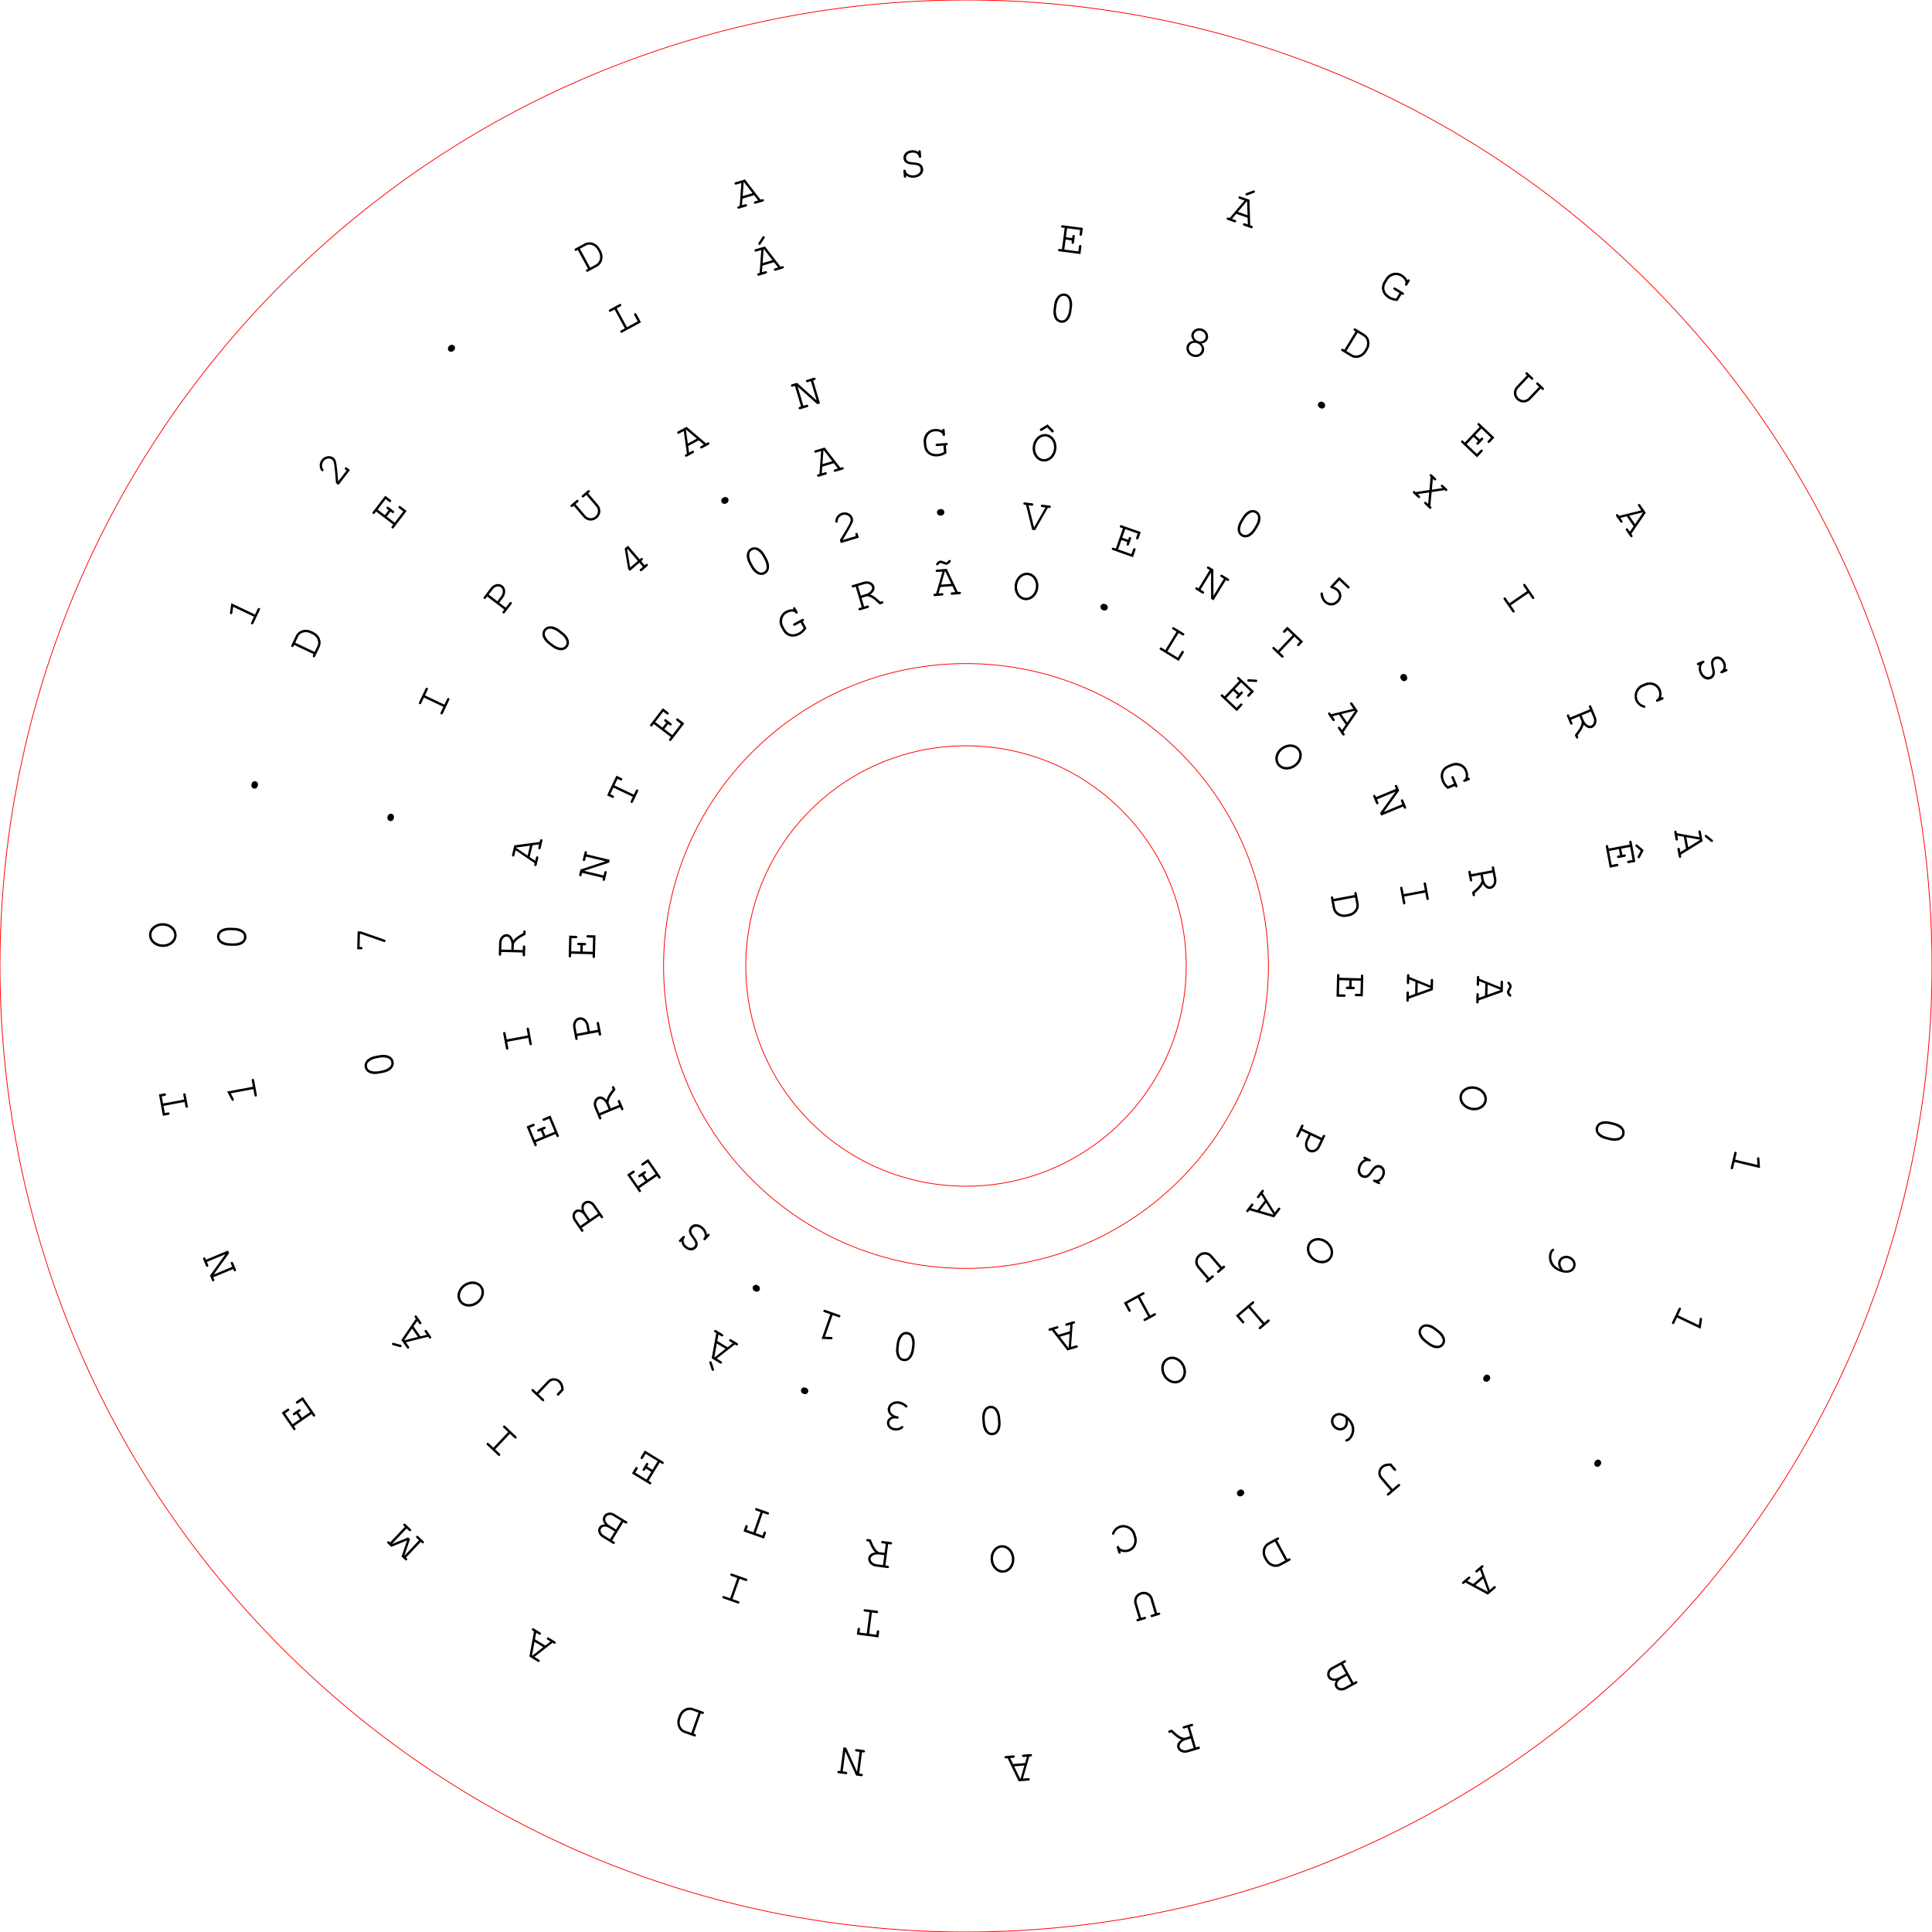
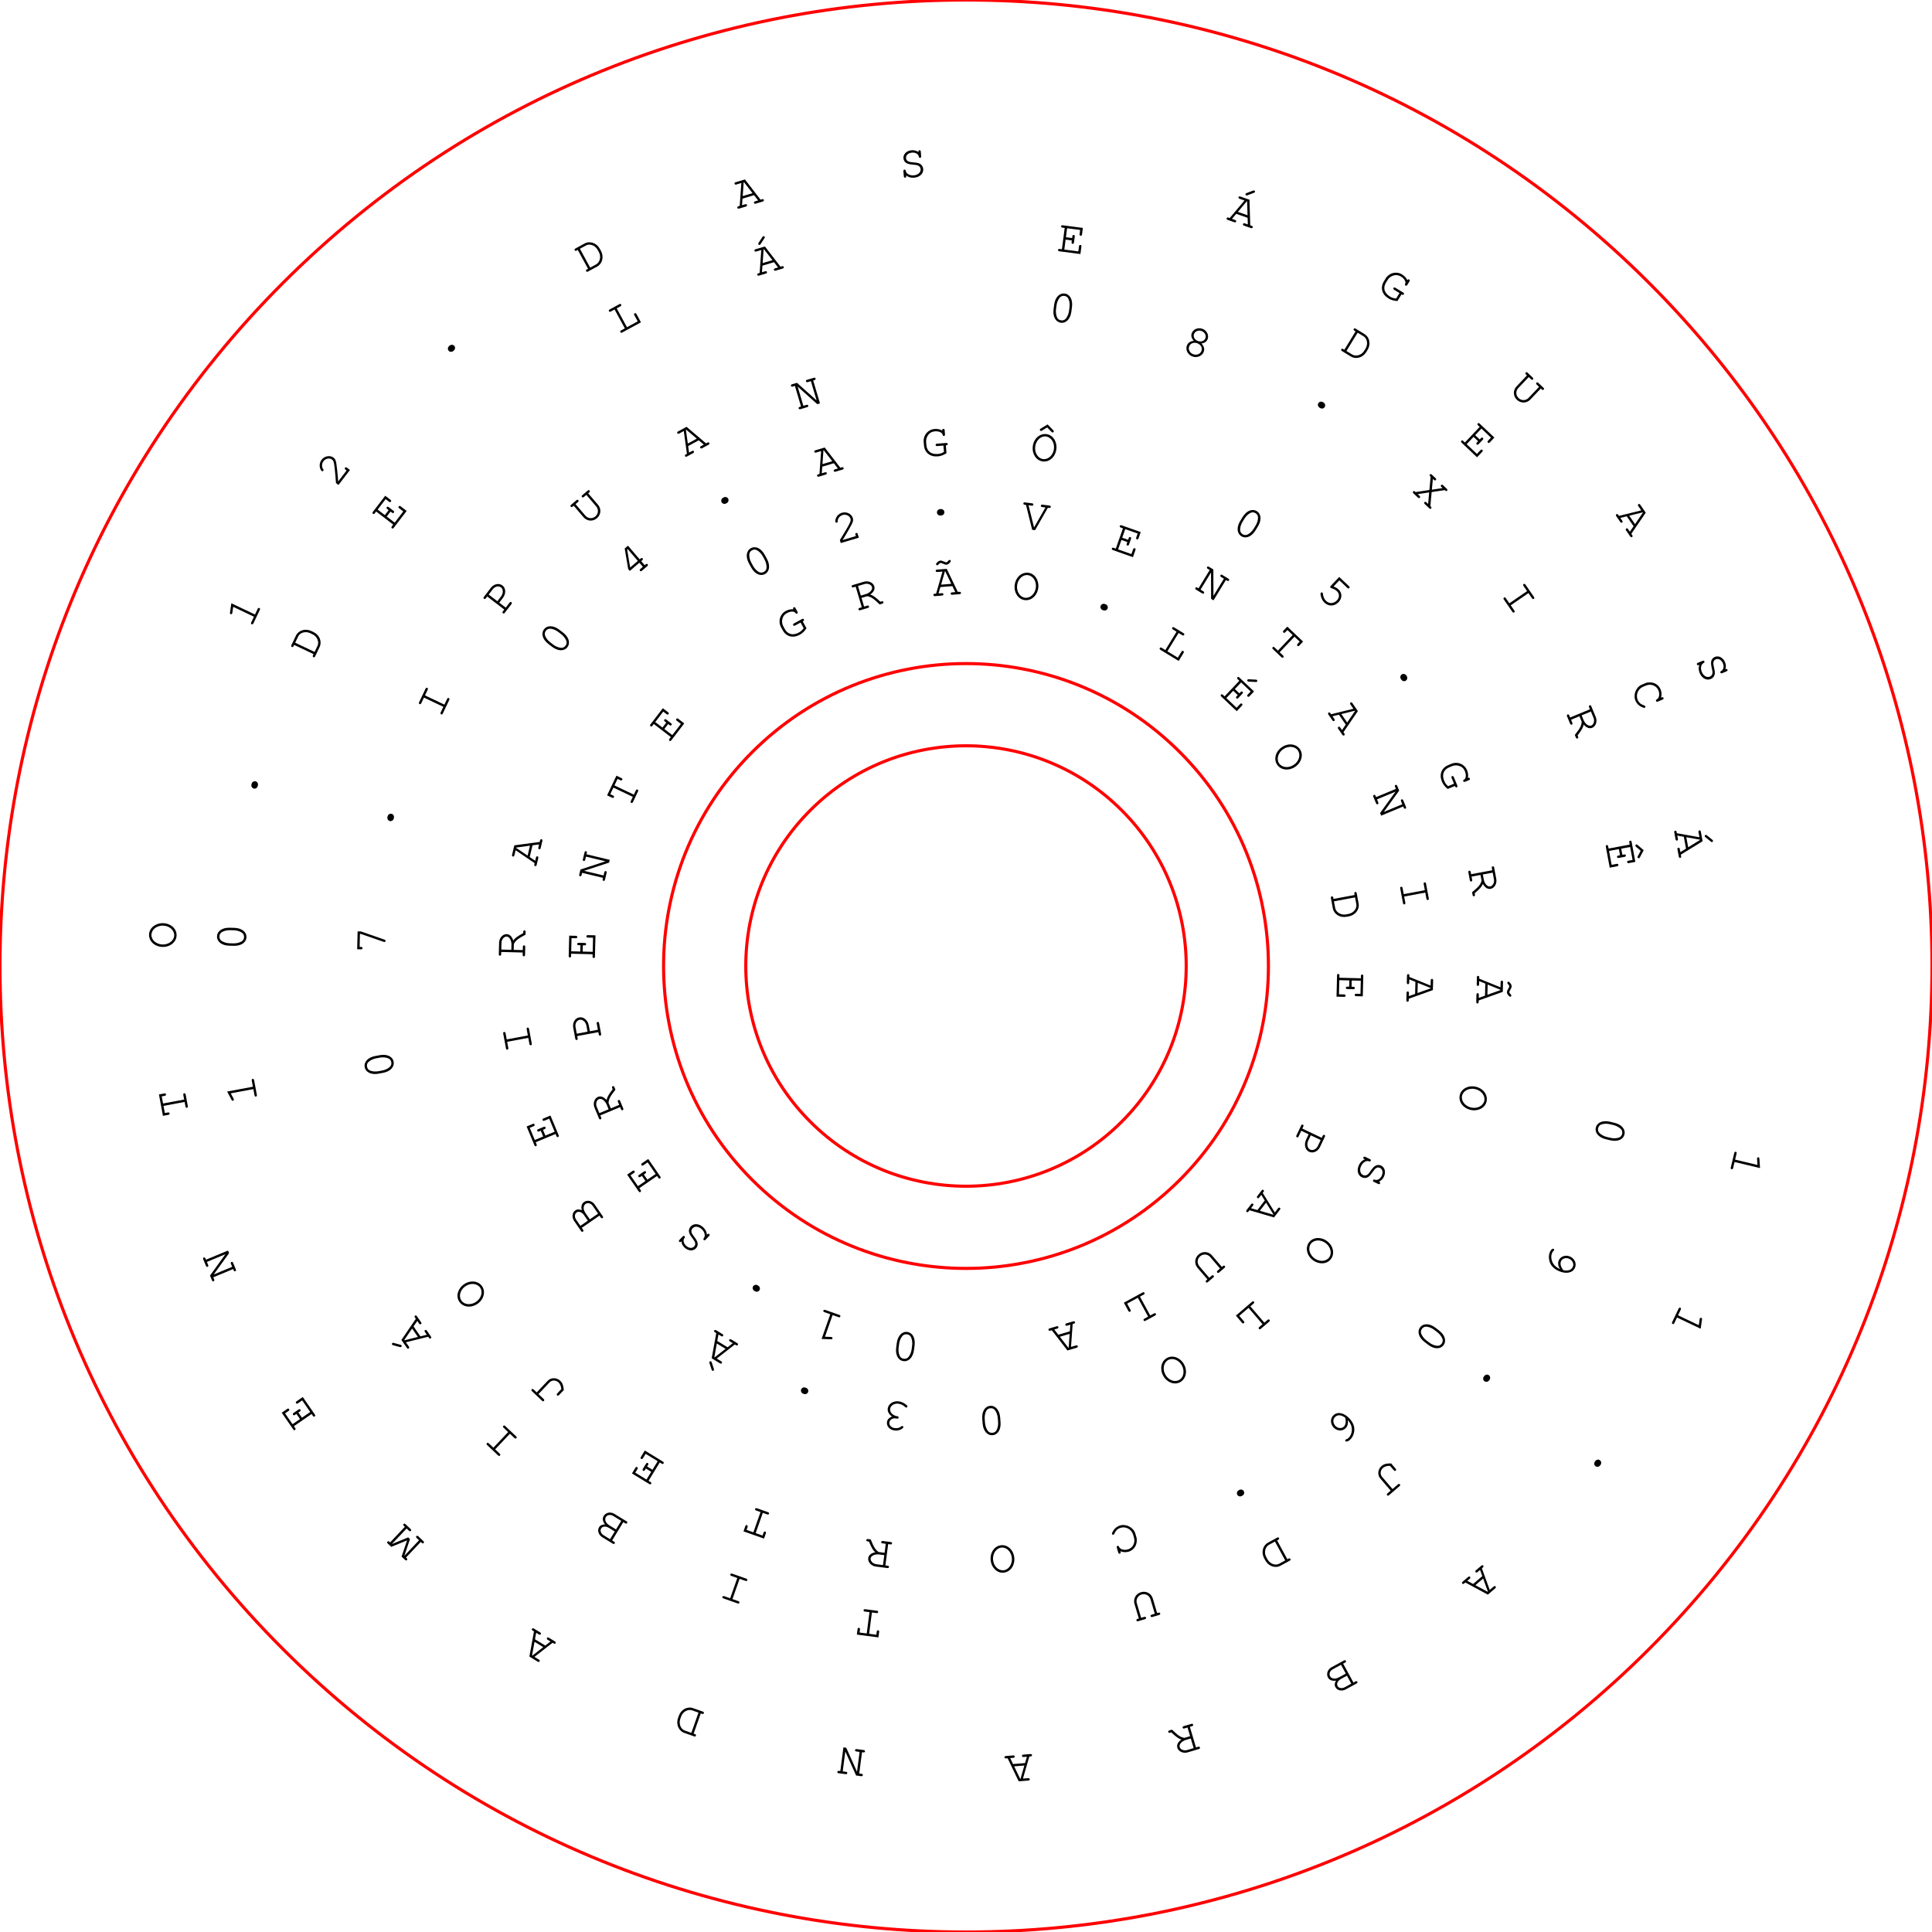
<svg xmlns="http://www.w3.org/2000/svg" width="1243.465" height="1243.465" viewBox="0 0 1243.465 1243.465" version="1.1">
-   <path d="M1061.36,182.1 c242.8,242.8,242.8,636.46,0,879.26 c-242.8,242.8,-636.46,242.8,-879.26,0 c-242.8,-242.8,-242.8,-636.46,-0.0,-879.26 c242.8,-242.8,636.46,-242.8,879.26,-0.0 Z M1061.36,182.1" fill="none" stroke="rgb(255,0,0)" stroke-width="0.5" transform="matrix(1,0,0,-1,0.0,1243.465)" />
-   <path d="M759.37,484.1 c76.01,76.01,76.01,199.26,0,275.27 c-76.01,76.01,-199.26,76.01,-275.27,0 c-76.01,-76.01,-76.01,-199.26,-0.0,-275.27 c76.01,-76.01,199.26,-76.01,275.27,-0.0 Z M759.37,484.1" fill="none" stroke="rgb(255,0,0)" stroke-width="0.5" transform="matrix(1,0,0,-1,0.0,1243.465)" />
-   <path d="M721.95,521.51 c55.35,55.35,55.35,145.09,0,200.44 c-55.35,55.35,-145.09,55.35,-200.44,0 c-55.35,-55.35,-55.35,-145.09,0,-200.44 c55.35,-55.35,145.09,-55.35,200.44,0 Z M721.95,521.51" fill="none" stroke="rgb(255,0,0)" stroke-width="0.5" transform="matrix(1,0,0,-1,0.0,1243.465)" />
+   <path d="M1061.36,182.1 c242.8,242.8,242.8,636.46,0,879.26 c-242.8,242.8,-636.46,242.8,-879.26,0 c-242.8,-242.8,-242.8,-636.46,-0.0,-879.26 c242.8,-242.8,636.46,-242.8,879.26,-0.0 Z M1061.36,182.1" fill="none" stroke="rgb(255,0,0)" stroke-width="2" transform="matrix(1,0,0,-1,0.0,1243.465)" />
+   <path d="M759.37,484.1 c76.01,76.01,76.01,199.26,0,275.27 c-76.01,76.01,-199.26,76.01,-275.27,0 c-76.01,-76.01,-76.01,-199.26,-0.0,-275.27 c76.01,-76.01,199.26,-76.01,275.27,-0.0 Z M759.37,484.1" fill="none" stroke="rgb(255,0,0)" stroke-width="2" transform="matrix(1,0,0,-1,0.0,1243.465)" />
+   <path d="M721.95,521.51 c55.35,55.35,55.35,145.09,0,200.44 c-55.35,55.35,-145.09,55.35,-200.44,0 c-55.35,-55.35,-55.35,-145.09,0,-200.44 c55.35,-55.35,145.09,-55.35,200.44,0 Z M721.95,521.51" fill="none" stroke="rgb(255,0,0)" stroke-width="2" transform="matrix(1,0,0,-1,0.0,1243.465)" />
  <text text-anchor="start" transform="matrix(0.8782269,-0.4782443,0.4782443,0.8782269,-68.38716,-641.3908)">
    <tspan fill="rgb(0,0,0)" font-family="Courier" font-size="30" x="0" y="1200.46">
   G
  </tspan>
  </text>
  <text text-anchor="start" transform="matrix(0.9584681,-0.2851999,0.2851999,0.9584681,209.3117,-757.2725)">
    <tspan fill="rgb(0,0,0)" font-family="Courier" font-size="30" x="0" y="1200.46">
   R
  </tspan>
  </text>
  <text text-anchor="start" transform="matrix(0.9968196,-0.07969086,0.07969086,0.9968196,505.0353,-812.885)">
    <tspan fill="rgb(0,0,0)" font-family="Courier" font-size="30" x="0" y="1200.46">
   Ã
  </tspan>
  </text>
  <text text-anchor="start" transform="matrix(0.9916054,0.129301,-0.129301,0.9916054,805.8591,-805.7978)">
    <tspan fill="rgb(0,0,0)" font-family="Courier" font-size="30" x="0" y="1200.46">
   O
  </tspan>
  </text>
  <text text-anchor="start" transform="matrix(0.9430532,0.3326418,-0.3326418,0.9430532,1098.636,-736.3208)">
    <tspan fill="rgb(0,0,0)" font-family="Courier" font-size="30" x="0" y="1200.46">
   ∙
  </tspan>
  </text>
  <text text-anchor="start" transform="matrix(0.8532851,0.5214446,-0.5214446,0.8532851,1370.569,-607.4902)">
    <tspan fill="rgb(0,0,0)" font-family="Courier" font-size="30" x="0" y="1200.46">
   L
  </tspan>
  </text>
  <text text-anchor="start" transform="matrix(0.7262244,0.6874578,-0.6874578,0.7262244,1609.775,-424.9368)">
    <tspan fill="rgb(0,0,0)" font-family="Courier" font-size="30" x="0" y="1200.46">
   É
  </tspan>
  </text>
  <text text-anchor="start" transform="matrix(0.5674241,0.8234257,-0.8234257,0.5674241,1805.799,-196.6389)">
    <tspan fill="rgb(0,0,0)" font-family="Courier" font-size="30" x="0" y="1200.46">
   O
  </tspan>
  </text>
  <text text-anchor="start" transform="matrix(0.3838247,0.923406,-0.923406,0.3838247,1950.073,67.42571)">
    <tspan fill="rgb(0,0,0)" font-family="Courier" font-size="30" x="0" y="1200.46">
   
  </tspan>
  </text>
  <text text-anchor="start" transform="matrix(0.1834503,0.983029,-0.983029,0.1834503,2036.292,355.7162)">
    <tspan fill="rgb(0,0,0)" font-family="Courier" font-size="30" x="0" y="1200.46">
   D
  </tspan>
  </text>
  <text text-anchor="start" transform="matrix(-0.02494172,0.9996889,-0.9996889,-0.02494172,2060.689,655.6329)">
    <tspan fill="rgb(0,0,0)" font-family="Courier" font-size="30" x="0" y="1200.46">
   E
  </tspan>
  </text>
  <text text-anchor="start" transform="matrix(-0.2322437,0.9726576,-0.9726576,-0.2322437,2022.196,954.0679)">
    <tspan fill="rgb(0,0,0)" font-family="Courier" font-size="30" x="0" y="1200.46">
   
  </tspan>
  </text>
  <text text-anchor="start" transform="matrix(-0.4293955,0.9031165,-0.9031165,-0.4293955,1922.496,1237.978)">
    <tspan fill="rgb(0,0,0)" font-family="Courier" font-size="30" x="0" y="1200.46">
   P
  </tspan>
  </text>
  <text text-anchor="start" transform="matrix(-0.6077807,0.7941049,-0.7941049,-0.6077807,1765.946,1494.956)">
    <tspan fill="rgb(0,0,0)" font-family="Courier" font-size="30" x="0" y="1200.46">
   A
  </tspan>
  </text>
  <text text-anchor="start" transform="matrix(-0.7596029,0.6503871,-0.6503871,-0.7596029,1559.389,1713.769)">
    <tspan fill="rgb(0,0,0)" font-family="Courier" font-size="30" x="0" y="1200.46">
   U
  </tspan>
  </text>
  <text text-anchor="start" transform="matrix(-0.8782269,0.4782443,-0.4782443,-0.8782269,1311.852,1884.855)">
    <tspan fill="rgb(0,0,0)" font-family="Courier" font-size="30" x="0" y="1200.46">
   L
  </tspan>
  </text>
  <text text-anchor="start" transform="matrix(-0.9584681,0.2851999,-0.2851999,-0.9584681,1034.153,2000.737)">
    <tspan fill="rgb(0,0,0)" font-family="Courier" font-size="30" x="0" y="1200.46">
   A
  </tspan>
  </text>
  <text text-anchor="start" transform="matrix(-0.9916054,-0.129301,0.129301,-0.9916054,437.6055,2049.262)">
    <tspan fill="rgb(0,0,0)" font-family="Courier" font-size="30" x="0" y="1200.46">
   0
  </tspan>
  </text>
  <text text-anchor="start" transform="matrix(-0.9430532,-0.3326418,0.3326418,-0.9430532,144.8289,1979.785)">
    <tspan fill="rgb(0,0,0)" font-family="Courier" font-size="30" x="0" y="1200.46">
   1
  </tspan>
  </text>
  <text text-anchor="start" transform="matrix(-0.8532851,-0.5214446,0.5214446,-0.8532851,-127.1047,1850.955)">
    <tspan fill="rgb(0,0,0)" font-family="Courier" font-size="30" x="0" y="1200.46">
   ∙
  </tspan>
  </text>
  <text text-anchor="start" transform="matrix(-0.7262244,-0.6874578,0.6874578,-0.7262244,-366.3106,1668.401)">
    <tspan fill="rgb(0,0,0)" font-family="Courier" font-size="30" x="0" y="1200.46">
   S
  </tspan>
  </text>
  <text text-anchor="start" transform="matrix(-0.5674241,-0.8234257,0.8234257,-0.5674241,-562.3342,1440.103)">
    <tspan fill="rgb(0,0,0)" font-family="Courier" font-size="30" x="0" y="1200.46">
   E
  </tspan>
  </text>
  <text text-anchor="start" transform="matrix(-0.3838247,-0.923406,0.923406,-0.3838247,-706.6085,1176.039)">
    <tspan fill="rgb(0,0,0)" font-family="Courier" font-size="30" x="0" y="1200.46">
   R
  </tspan>
  </text>
  <text text-anchor="start" transform="matrix(-0.1834503,-0.983029,0.983029,-0.1834503,-792.8278,887.7484)">
    <tspan fill="rgb(0,0,0)" font-family="Courier" font-size="30" x="0" y="1200.46">
   P
  </tspan>
  </text>
  <text text-anchor="start" transform="matrix(0.02494172,-0.9996889,0.9996889,0.02494172,-817.2242,587.8317)">
    <tspan fill="rgb(0,0,0)" font-family="Courier" font-size="30" x="0" y="1200.46">
   E
  </tspan>
  </text>
  <text text-anchor="start" transform="matrix(0.2322437,-0.9726576,0.9726576,0.2322437,-778.7312,289.3966)">
    <tspan fill="rgb(0,0,0)" font-family="Courier" font-size="30" x="0" y="1200.46">
   N
  </tspan>
  </text>
  <text text-anchor="start" transform="matrix(0.4293955,-0.9031165,0.9031165,0.4293955,-679.0312,5.486233)">
    <tspan fill="rgb(0,0,0)" font-family="Courier" font-size="30" x="0" y="1200.46">
   T
  </tspan>
  </text>
  <text text-anchor="start" transform="matrix(0.6077807,-0.7941049,0.7941049,0.6077807,-522.4817,-251.4913)">
    <tspan fill="rgb(0,0,0)" font-family="Courier" font-size="30" x="0" y="1200.46">
   E
  </tspan>
  </text>
  <text text-anchor="start" transform="matrix(0.8782269,-0.4782443,0.4782443,0.8782269,-89.90815,-680.9111)">
    <tspan fill="rgb(0,0,0)" font-family="Courier" font-size="30" x="0" y="1200.46">
   0
  </tspan>
  </text>
  <text text-anchor="start" transform="matrix(0.9584681,-0.2851999,0.2851999,0.9584681,196.4777,-800.4035)">
    <tspan fill="rgb(0,0,0)" font-family="Courier" font-size="30" x="0" y="1200.46">
   2
  </tspan>
  </text>
  <text text-anchor="start" transform="matrix(0.9968196,-0.07969086,0.07969086,0.9968196,501.4492,-857.7419)">
    <tspan fill="rgb(0,0,0)" font-family="Courier" font-size="30" x="0" y="1200.46">
   ∙
  </tspan>
  </text>
  <text text-anchor="start" transform="matrix(0.9916054,0.129301,-0.129301,0.9916054,811.6776,-850.4201)">
    <tspan fill="rgb(0,0,0)" font-family="Courier" font-size="30" x="0" y="1200.46">
   V
  </tspan>
  </text>
  <text text-anchor="start" transform="matrix(0.9430532,0.3326418,-0.3326418,0.9430532,1113.605,-778.7582)">
    <tspan fill="rgb(0,0,0)" font-family="Courier" font-size="30" x="0" y="1200.46">
   E
  </tspan>
  </text>
  <text text-anchor="start" transform="matrix(0.8532851,0.5214446,-0.5214446,0.8532851,1394.034,-645.8881)">
    <tspan fill="rgb(0,0,0)" font-family="Courier" font-size="30" x="0" y="1200.46">
   N
  </tspan>
  </text>
  <text text-anchor="start" transform="matrix(0.7262244,0.6874578,-0.6874578,0.7262244,1640.711,-457.6169)">
    <tspan fill="rgb(0,0,0)" font-family="Courier" font-size="30" x="0" y="1200.46">
   T
  </tspan>
  </text>
  <text text-anchor="start" transform="matrix(0.5674241,0.8234257,-0.8234257,0.5674241,1842.853,-222.173)">
    <tspan fill="rgb(0,0,0)" font-family="Courier" font-size="30" x="0" y="1200.46">
   A
  </tspan>
  </text>
  <text text-anchor="start" transform="matrix(0.3838247,0.923406,-0.923406,0.3838247,1991.626,50.1536)">
    <tspan fill="rgb(0,0,0)" font-family="Courier" font-size="30" x="0" y="1200.46">
   N
  </tspan>
  </text>
  <text text-anchor="start" transform="matrix(0.1834503,0.983029,-0.983029,0.1834503,2080.529,347.4609)">
    <tspan fill="rgb(0,0,0)" font-family="Courier" font-size="30" x="0" y="1200.46">
   I
  </tspan>
  </text>
  <text text-anchor="start" transform="matrix(-0.02494172,0.9996889,-0.9996889,-0.02494172,2105.675,656.7553)">
    <tspan fill="rgb(0,0,0)" font-family="Courier" font-size="30" x="0" y="1200.46">
   A
  </tspan>
  </text>
  <text text-anchor="start" transform="matrix(-0.2322437,0.9726576,-0.9726576,-0.2322437,2065.965,964.5189)">
    <tspan fill="rgb(0,0,0)" font-family="Courier" font-size="30" x="0" y="1200.46">
   
  </tspan>
  </text>
  <text text-anchor="start" transform="matrix(-0.4293955,0.9031165,-0.9031165,-0.4293955,1963.136,1257.301)">
    <tspan fill="rgb(0,0,0)" font-family="Courier" font-size="30" x="0" y="1200.46">
   S
  </tspan>
  </text>
  <text text-anchor="start" transform="matrix(-0.6077807,0.7941049,-0.7941049,-0.6077807,1801.681,1522.306)">
    <tspan fill="rgb(0,0,0)" font-family="Courier" font-size="30" x="0" y="1200.46">
   O
  </tspan>
  </text>
  <text text-anchor="start" transform="matrix(-0.7596029,0.6503871,-0.6503871,-0.7596029,1588.656,1747.951)">
    <tspan fill="rgb(0,0,0)" font-family="Courier" font-size="30" x="0" y="1200.46">
   L
  </tspan>
  </text>
  <text text-anchor="start" transform="matrix(-0.8782269,0.4782443,-0.4782443,-0.8782269,1333.373,1924.376)">
    <tspan fill="rgb(0,0,0)" font-family="Courier" font-size="30" x="0" y="1200.46">
   O
  </tspan>
  </text>
  <text text-anchor="start" transform="matrix(-0.9968196,0.07969086,-0.07969086,-0.9968196,742.0154,2101.206)">
    <tspan fill="rgb(0,0,0)" font-family="Courier" font-size="30" x="0" y="1200.46">
   0
  </tspan>
  </text>
  <text text-anchor="start" transform="matrix(-0.9916054,-0.129301,0.129301,-0.9916054,431.7869,2093.885)">
    <tspan fill="rgb(0,0,0)" font-family="Courier" font-size="30" x="0" y="1200.46">
   3
  </tspan>
  </text>
  <text text-anchor="start" transform="matrix(-0.9430532,-0.3326418,0.3326418,-0.9430532,129.86,2022.223)">
    <tspan fill="rgb(0,0,0)" font-family="Courier" font-size="30" x="0" y="1200.46">
   ∙
  </tspan>
  </text>
  <text text-anchor="start" transform="matrix(-0.8532851,-0.5214446,0.5214446,-0.8532851,-150.5697,1889.353)">
    <tspan fill="rgb(0,0,0)" font-family="Courier" font-size="30" x="0" y="1200.46">
   À
  </tspan>
  </text>
  <text text-anchor="start" transform="matrix(-0.7262244,-0.6874578,0.6874578,-0.7262244,-397.2462,1701.081)">
    <tspan fill="rgb(0,0,0)" font-family="Courier" font-size="30" x="0" y="1200.46">
   
  </tspan>
  </text>
  <text text-anchor="start" transform="matrix(-0.5674241,-0.8234257,0.8234257,-0.5674241,-599.3884,1465.638)">
    <tspan fill="rgb(0,0,0)" font-family="Courier" font-size="30" x="0" y="1200.46">
   B
  </tspan>
  </text>
  <text text-anchor="start" transform="matrix(-0.3838247,-0.923406,0.923406,-0.3838247,-748.1617,1193.311)">
    <tspan fill="rgb(0,0,0)" font-family="Courier" font-size="30" x="0" y="1200.46">
   E
  </tspan>
  </text>
  <text text-anchor="start" transform="matrix(-0.1834503,-0.983029,0.983029,-0.1834503,-837.0641,896.0036)">
    <tspan fill="rgb(0,0,0)" font-family="Courier" font-size="30" x="0" y="1200.46">
   I
  </tspan>
  </text>
  <text text-anchor="start" transform="matrix(0.02494172,-0.9996889,0.9996889,0.02494172,-862.2102,586.7093)">
    <tspan fill="rgb(0,0,0)" font-family="Courier" font-size="30" x="0" y="1200.46">
   R
  </tspan>
  </text>
  <text text-anchor="start" transform="matrix(0.2322437,-0.9726576,0.9726576,0.2322437,-822.5008,278.9457)">
    <tspan fill="rgb(0,0,0)" font-family="Courier" font-size="30" x="0" y="1200.46">
   A
  </tspan>
  </text>
  <text text-anchor="start" transform="matrix(0.6077807,-0.7941049,0.7941049,0.6077807,-593.9511,-306.1915)">
    <tspan fill="rgb(0,0,0)" font-family="Courier" font-size="30" x="0" y="1200.46">
   0
  </tspan>
  </text>
  <text text-anchor="start" transform="matrix(0.7596029,-0.6503871,0.6503871,0.7596029,-374.4593,-538.6689)">
    <tspan fill="rgb(0,0,0)" font-family="Courier" font-size="30" x="0" y="1200.46">
   4
  </tspan>
  </text>
  <text text-anchor="start" transform="matrix(0.8782269,-0.4782443,0.4782443,0.8782269,-111.4291,-720.4313)">
    <tspan fill="rgb(0,0,0)" font-family="Courier" font-size="30" x="0" y="1200.46">
   ∙
  </tspan>
  </text>
  <text text-anchor="start" transform="matrix(0.9584681,-0.2851999,0.2851999,0.9584681,183.6437,-843.5346)">
    <tspan fill="rgb(0,0,0)" font-family="Courier" font-size="30" x="0" y="1200.46">
   A
  </tspan>
  </text>
  <text text-anchor="start" transform="matrix(0.9968196,-0.07969086,0.07969086,0.9968196,497.8631,-902.5987)">
    <tspan fill="rgb(0,0,0)" font-family="Courier" font-size="30" x="0" y="1200.46">
   G
  </tspan>
  </text>
  <text text-anchor="start" transform="matrix(0.9916054,0.129301,-0.129301,0.9916054,817.4962,-895.0423)">
    <tspan fill="rgb(0,0,0)" font-family="Courier" font-size="30" x="0" y="1200.46">
   Ô
  </tspan>
  </text>
  <text text-anchor="start" transform="matrix(0.8532851,0.5214446,-0.5214446,0.8532851,1417.499,-684.2859)">
    <tspan fill="rgb(0,0,0)" font-family="Courier" font-size="30" x="0" y="1200.46">
   0
  </tspan>
  </text>
  <text text-anchor="start" transform="matrix(0.7262244,0.6874578,-0.6874578,0.7262244,1671.646,-490.297)">
    <tspan fill="rgb(0,0,0)" font-family="Courier" font-size="30" x="0" y="1200.46">
   5
  </tspan>
  </text>
  <text text-anchor="start" transform="matrix(0.5674241,0.8234257,-0.8234257,0.5674241,1879.907,-247.7071)">
    <tspan fill="rgb(0,0,0)" font-family="Courier" font-size="30" x="0" y="1200.46">
   ∙
  </tspan>
  </text>
  <text text-anchor="start" transform="matrix(0.3838247,0.923406,-0.923406,0.3838247,2033.18,32.88149)">
    <tspan fill="rgb(0,0,0)" font-family="Courier" font-size="30" x="0" y="1200.46">
   G
  </tspan>
  </text>
  <text text-anchor="start" transform="matrix(0.1834503,0.983029,-0.983029,0.1834503,2124.765,339.2057)">
    <tspan fill="rgb(0,0,0)" font-family="Courier" font-size="30" x="0" y="1200.46">
   R
  </tspan>
  </text>
  <text text-anchor="start" transform="matrix(-0.02494172,0.9996889,-0.9996889,-0.02494172,2150.661,657.8776)">
    <tspan fill="rgb(0,0,0)" font-family="Courier" font-size="30" x="0" y="1200.46">
   Ã
  </tspan>
  </text>
  <text text-anchor="start" transform="matrix(-0.2322437,0.9726576,-0.9726576,-0.2322437,2109.735,974.9699)">
    <tspan fill="rgb(0,0,0)" font-family="Courier" font-size="30" x="0" y="1200.46">
   O
  </tspan>
  </text>
  <text text-anchor="start" transform="matrix(-0.6077807,0.7941049,-0.7941049,-0.6077807,1873.15,1577.006)">
    <tspan fill="rgb(0,0,0)" font-family="Courier" font-size="30" x="0" y="1200.46">
   0
  </tspan>
  </text>
  <text text-anchor="start" transform="matrix(-0.7596029,0.6503871,-0.6503871,-0.7596029,1647.191,1816.316)">
    <tspan fill="rgb(0,0,0)" font-family="Courier" font-size="30" x="0" y="1200.46">
   6
  </tspan>
  </text>
  <text text-anchor="start" transform="matrix(-0.8782269,0.4782443,-0.4782443,-0.8782269,1376.415,2003.416)">
    <tspan fill="rgb(0,0,0)" font-family="Courier" font-size="30" x="0" y="1200.46">
   ∙
  </tspan>
  </text>
  <text text-anchor="start" transform="matrix(-0.9584681,0.2851999,-0.2851999,-0.9584681,1072.655,2130.13)">
    <tspan fill="rgb(0,0,0)" font-family="Courier" font-size="30" x="0" y="1200.46">
   C
  </tspan>
  </text>
  <text text-anchor="start" transform="matrix(-0.9968196,0.07969086,-0.07969086,-0.9968196,749.1876,2190.92)">
    <tspan fill="rgb(0,0,0)" font-family="Courier" font-size="30" x="0" y="1200.46">
   O
  </tspan>
  </text>
  <text text-anchor="start" transform="matrix(-0.9916054,-0.129301,0.129301,-0.9916054,420.1499,2183.129)">
    <tspan fill="rgb(0,0,0)" font-family="Courier" font-size="30" x="0" y="1200.46">
   R
  </tspan>
  </text>
  <text text-anchor="start" transform="matrix(-0.9430532,-0.3326418,0.3326418,-0.9430532,99.92225,2107.098)">
    <tspan fill="rgb(0,0,0)" font-family="Courier" font-size="30" x="0" y="1200.46">
   T
  </tspan>
  </text>
  <text text-anchor="start" transform="matrix(-0.8532851,-0.5214446,0.5214446,-0.8532851,-197.4997,1966.148)">
    <tspan fill="rgb(0,0,0)" font-family="Courier" font-size="30" x="0" y="1200.46">
   E
  </tspan>
  </text>
  <text text-anchor="start" transform="matrix(-0.7262244,-0.6874578,0.6874578,-0.7262244,-459.1174,1766.442)">
    <tspan fill="rgb(0,0,0)" font-family="Courier" font-size="30" x="0" y="1200.46">
   J
  </tspan>
  </text>
  <text text-anchor="start" transform="matrix(-0.5674241,-0.8234257,0.8234257,-0.5674241,-673.4967,1516.706)">
    <tspan fill="rgb(0,0,0)" font-family="Courier" font-size="30" x="0" y="1200.46">
   O
  </tspan>
  </text>
  <text text-anchor="start" transform="matrix(-0.1834503,-0.983029,0.983029,-0.1834503,-925.5368,912.5142)">
    <tspan fill="rgb(0,0,0)" font-family="Courier" font-size="30" x="0" y="1200.46">
   0
  </tspan>
  </text>
  <text text-anchor="start" transform="matrix(0.02494172,-0.9996889,0.9996889,0.02494172,-952.1822,584.4646)">
    <tspan fill="rgb(0,0,0)" font-family="Courier" font-size="30" x="0" y="1200.46">
   7
  </tspan>
  </text>
  <text text-anchor="start" transform="matrix(0.2322437,-0.9726576,0.9726576,0.2322437,-910.04,258.0437)">
    <tspan fill="rgb(0,0,0)" font-family="Courier" font-size="30" x="0" y="1200.46">
   ∙
  </tspan>
  </text>
  <text text-anchor="start" transform="matrix(0.4293955,-0.9031165,0.9031165,0.4293955,-800.952,-52.48216)">
    <tspan fill="rgb(0,0,0)" font-family="Courier" font-size="30" x="0" y="1200.46">
   I
  </tspan>
  </text>
  <text text-anchor="start" transform="matrix(0.6077807,-0.7941049,0.7941049,0.6077807,-629.6858,-333.5416)">
    <tspan fill="rgb(0,0,0)" font-family="Courier" font-size="30" x="0" y="1200.46">
   P
  </tspan>
  </text>
  <text text-anchor="start" transform="matrix(0.7596029,-0.6503871,0.6503871,0.7596029,-403.7267,-572.8511)">
    <tspan fill="rgb(0,0,0)" font-family="Courier" font-size="30" x="0" y="1200.46">
   U
  </tspan>
  </text>
  <text text-anchor="start" transform="matrix(0.8782269,-0.4782443,0.4782443,0.8782269,-132.9501,-759.9515)">
    <tspan fill="rgb(0,0,0)" font-family="Courier" font-size="30" x="0" y="1200.46">
   A
  </tspan>
  </text>
  <text text-anchor="start" transform="matrix(0.9584681,-0.2851999,0.2851999,0.9584681,170.8097,-886.6657)">
    <tspan fill="rgb(0,0,0)" font-family="Courier" font-size="30" x="0" y="1200.46">
   N
  </tspan>
  </text>
  <text text-anchor="start" transform="matrix(0.9916054,0.129301,-0.129301,0.9916054,829.1333,-984.2868)">
    <tspan fill="rgb(0,0,0)" font-family="Courier" font-size="30" x="0" y="1200.46">
   0
  </tspan>
  </text>
  <text text-anchor="start" transform="matrix(0.9430532,0.3326418,-0.3326418,0.9430532,1158.511,-906.0703)">
    <tspan fill="rgb(0,0,0)" font-family="Courier" font-size="30" x="0" y="1200.46">
   8
  </tspan>
  </text>
  <text text-anchor="start" transform="matrix(0.8532851,0.5214446,-0.5214446,0.8532851,1464.429,-761.0816)">
    <tspan fill="rgb(0,0,0)" font-family="Courier" font-size="30" x="0" y="1200.46">
   ∙
  </tspan>
  </text>
  <text text-anchor="start" transform="matrix(0.7262244,0.6874578,-0.6874578,0.7262244,1733.518,-555.6572)">
    <tspan fill="rgb(0,0,0)" font-family="Courier" font-size="30" x="0" y="1200.46">
   X
  </tspan>
  </text>
  <text text-anchor="start" transform="matrix(0.5674241,0.8234257,-0.8234257,0.5674241,1954.015,-298.7753)">
    <tspan fill="rgb(0,0,0)" font-family="Courier" font-size="30" x="0" y="1200.46">
   I
  </tspan>
  </text>
  <text text-anchor="start" transform="matrix(0.3838247,0.923406,-0.923406,0.3838247,2116.286,-1.662739)">
    <tspan fill="rgb(0,0,0)" font-family="Courier" font-size="30" x="0" y="1200.46">
   R
  </tspan>
  </text>
  <text text-anchor="start" transform="matrix(0.1834503,0.983029,-0.983029,0.1834503,2213.238,322.6951)">
    <tspan fill="rgb(0,0,0)" font-family="Courier" font-size="30" x="0" y="1200.46">
   Ê
  </tspan>
  </text>
  <text text-anchor="start" transform="matrix(-0.2322437,0.9726576,-0.9726576,-0.2322437,2197.274,995.8718)">
    <tspan fill="rgb(0,0,0)" font-family="Courier" font-size="30" x="0" y="1200.46">
   0
  </tspan>
  </text>
  <text text-anchor="start" transform="matrix(-0.4293955,0.9031165,-0.9031165,-0.4293955,2085.057,1315.27)">
    <tspan fill="rgb(0,0,0)" font-family="Courier" font-size="30" x="0" y="1200.46">
   9
  </tspan>
  </text>
  <text text-anchor="start" transform="matrix(-0.6077807,0.7941049,-0.7941049,-0.6077807,1908.885,1604.356)">
    <tspan fill="rgb(0,0,0)" font-family="Courier" font-size="30" x="0" y="1200.46">
   ∙
  </tspan>
  </text>
  <text text-anchor="start" transform="matrix(-0.7596029,0.6503871,-0.6503871,-0.7596029,1676.459,1850.498)">
    <tspan fill="rgb(0,0,0)" font-family="Courier" font-size="30" x="0" y="1200.46">
   J
  </tspan>
  </text>
  <text text-anchor="start" transform="matrix(-0.8782269,0.4782443,-0.4782443,-0.8782269,1397.936,2042.936)">
    <tspan fill="rgb(0,0,0)" font-family="Courier" font-size="30" x="0" y="1200.46">
   D
  </tspan>
  </text>
  <text text-anchor="start" transform="matrix(-0.9584681,0.2851999,-0.2851999,-0.9584681,1085.489,2173.261)">
    <tspan fill="rgb(0,0,0)" font-family="Courier" font-size="30" x="0" y="1200.46">
   U
  </tspan>
  </text>
  <text text-anchor="start" transform="matrix(-0.9968196,0.07969086,-0.07969086,-0.9968196,752.7737,2235.777)">
    <tspan fill="rgb(0,0,0)" font-family="Courier" font-size="30" x="0" y="1200.46">
   
  </tspan>
  </text>
  <text text-anchor="start" transform="matrix(-0.9916054,-0.129301,0.129301,-0.9916054,414.3313,2227.751)">
    <tspan fill="rgb(0,0,0)" font-family="Courier" font-size="30" x="0" y="1200.46">
   T
  </tspan>
  </text>
  <text text-anchor="start" transform="matrix(-0.9430532,-0.3326418,0.3326418,-0.9430532,84.95337,2149.535)">
    <tspan fill="rgb(0,0,0)" font-family="Courier" font-size="30" x="0" y="1200.46">
   I
  </tspan>
  </text>
  <text text-anchor="start" transform="matrix(-0.8532851,-0.5214446,0.5214446,-0.8532851,-220.9647,2004.546)">
    <tspan fill="rgb(0,0,0)" font-family="Courier" font-size="30" x="0" y="1200.46">
   B
  </tspan>
  </text>
  <text text-anchor="start" transform="matrix(-0.7262244,-0.6874578,0.6874578,-0.7262244,-490.053,1799.122)">
    <tspan fill="rgb(0,0,0)" font-family="Courier" font-size="30" x="0" y="1200.46">
   I
  </tspan>
  </text>
  <text text-anchor="start" transform="matrix(-0.5674241,-0.8234257,0.8234257,-0.5674241,-710.5508,1542.24)">
    <tspan fill="rgb(0,0,0)" font-family="Courier" font-size="30" x="0" y="1200.46">
   Á
  </tspan>
  </text>
  <text text-anchor="start" transform="matrix(-0.1834503,-0.983029,0.983029,-0.1834503,-1014.009,929.0247)">
    <tspan fill="rgb(0,0,0)" font-family="Courier" font-size="30" x="0" y="1200.46">
   1
  </tspan>
  </text>
  <text text-anchor="start" transform="matrix(0.02494172,-0.9996889,0.9996889,0.02494172,-1042.154,582.2198)">
    <tspan fill="rgb(0,0,0)" font-family="Courier" font-size="30" x="0" y="1200.46">
   0
  </tspan>
  </text>
  <text text-anchor="start" transform="matrix(0.2322437,-0.9726576,0.9726576,0.2322437,-997.5791,237.1418)">
    <tspan fill="rgb(0,0,0)" font-family="Courier" font-size="30" x="0" y="1200.46">
   ∙
  </tspan>
  </text>
  <text text-anchor="start" transform="matrix(0.4293955,-0.9031165,0.9031165,0.4293955,-882.2324,-91.12776)">
    <tspan fill="rgb(0,0,0)" font-family="Courier" font-size="30" x="0" y="1200.46">
   D
  </tspan>
  </text>
  <text text-anchor="start" transform="matrix(0.6077807,-0.7941049,0.7941049,0.6077807,-701.1553,-388.2419)">
    <tspan fill="rgb(0,0,0)" font-family="Courier" font-size="30" x="0" y="1200.46">
   E
  </tspan>
  </text>
  <text text-anchor="start" transform="matrix(0.7596029,-0.6503871,0.6503871,0.7596029,-462.2616,-641.2153)">
    <tspan fill="rgb(0,0,0)" font-family="Courier" font-size="30" x="0" y="1200.46">
   
  </tspan>
  </text>
  <text text-anchor="start" transform="matrix(0.8782269,-0.4782443,0.4782443,0.8782269,-175.9921,-838.9919)">
    <tspan fill="rgb(0,0,0)" font-family="Courier" font-size="30" x="0" y="1200.46">
   L
  </tspan>
  </text>
  <text text-anchor="start" transform="matrix(0.9584681,-0.2851999,0.2851999,0.9584681,145.1417,-972.9278)">
    <tspan fill="rgb(0,0,0)" font-family="Courier" font-size="30" x="0" y="1200.46">
   Á
  </tspan>
  </text>
  <text text-anchor="start" transform="matrix(0.9968196,-0.07969086,0.07969086,0.9968196,487.1048,-1037.169)">
    <tspan fill="rgb(0,0,0)" font-family="Courier" font-size="30" x="0" y="1200.46">
   
  </tspan>
  </text>
  <text text-anchor="start" transform="matrix(0.9916054,0.129301,-0.129301,0.9916054,834.9518,-1028.909)">
    <tspan fill="rgb(0,0,0)" font-family="Courier" font-size="30" x="0" y="1200.46">
   E
  </tspan>
  </text>
  <text text-anchor="start" transform="matrix(0.9430532,0.3326418,-0.3326418,0.9430532,1173.48,-948.5077)">
    <tspan fill="rgb(0,0,0)" font-family="Courier" font-size="30" x="0" y="1200.46">
   
  </tspan>
  </text>
  <text text-anchor="start" transform="matrix(0.8532851,0.5214446,-0.5214446,0.8532851,1487.894,-799.4794)">
    <tspan fill="rgb(0,0,0)" font-family="Courier" font-size="30" x="0" y="1200.46">
   D
  </tspan>
  </text>
  <text text-anchor="start" transform="matrix(0.7262244,0.6874578,-0.6874578,0.7262244,1764.453,-588.3373)">
    <tspan fill="rgb(0,0,0)" font-family="Courier" font-size="30" x="0" y="1200.46">
   E
  </tspan>
  </text>
  <text text-anchor="start" transform="matrix(0.5674241,0.8234257,-0.8234257,0.5674241,1991.07,-324.3094)">
    <tspan fill="rgb(0,0,0)" font-family="Courier" font-size="30" x="0" y="1200.46">
   
  </tspan>
  </text>
  <text text-anchor="start" transform="matrix(0.3838247,0.923406,-0.923406,0.3838247,2157.839,-18.93485)">
    <tspan fill="rgb(0,0,0)" font-family="Courier" font-size="30" x="0" y="1200.46">
   C
  </tspan>
  </text>
  <text text-anchor="start" transform="matrix(0.1834503,0.983029,-0.983029,0.1834503,2257.474,314.4399)">
    <tspan fill="rgb(0,0,0)" font-family="Courier" font-size="30" x="0" y="1200.46">
   Á
  </tspan>
  </text>
  <text text-anchor="start" transform="matrix(-0.2322437,0.9726576,-0.9726576,-0.2322437,2284.813,1016.774)">
    <tspan fill="rgb(0,0,0)" font-family="Courier" font-size="30" x="0" y="1200.46">
   1
  </tspan>
  </text>
  <text text-anchor="start" transform="matrix(-0.4293955,0.9031165,-0.9031165,-0.4293955,2166.337,1353.915)">
    <tspan fill="rgb(0,0,0)" font-family="Courier" font-size="30" x="0" y="1200.46">
   1
  </tspan>
  </text>
  <text text-anchor="start" transform="matrix(-0.6077807,0.7941049,-0.7941049,-0.6077807,1980.355,1659.057)">
    <tspan fill="rgb(0,0,0)" font-family="Courier" font-size="30" x="0" y="1200.46">
   ∙
  </tspan>
  </text>
  <text text-anchor="start" transform="matrix(-0.7596029,0.6503871,-0.6503871,-0.7596029,1734.994,1918.862)">
    <tspan fill="rgb(0,0,0)" font-family="Courier" font-size="30" x="0" y="1200.46">
   A
  </tspan>
  </text>
  <text text-anchor="start" transform="matrix(-0.8782269,0.4782443,-0.4782443,-0.8782269,1440.978,2121.977)">
    <tspan fill="rgb(0,0,0)" font-family="Courier" font-size="30" x="0" y="1200.46">
   B
  </tspan>
  </text>
  <text text-anchor="start" transform="matrix(-0.9584681,0.2851999,-0.2851999,-0.9584681,1111.157,2259.523)">
    <tspan fill="rgb(0,0,0)" font-family="Courier" font-size="30" x="0" y="1200.46">
   R
  </tspan>
  </text>
  <text text-anchor="start" transform="matrix(-0.9968196,0.07969086,-0.07969086,-0.9968196,759.9458,2325.491)">
    <tspan fill="rgb(0,0,0)" font-family="Courier" font-size="30" x="0" y="1200.46">
   A
  </tspan>
  </text>
  <text text-anchor="start" transform="matrix(-0.9916054,-0.129301,0.129301,-0.9916054,402.6942,2316.996)">
    <tspan fill="rgb(0,0,0)" font-family="Courier" font-size="30" x="0" y="1200.46">
   N
  </tspan>
  </text>
  <text text-anchor="start" transform="matrix(-0.9430532,-0.3326418,0.3326418,-0.9430532,55.0156,2234.41)">
    <tspan fill="rgb(0,0,0)" font-family="Courier" font-size="30" x="0" y="1200.46">
   D
  </tspan>
  </text>
  <text text-anchor="start" transform="matrix(-0.8532851,-0.5214446,0.5214446,-0.8532851,-267.8948,2081.342)">
    <tspan fill="rgb(0,0,0)" font-family="Courier" font-size="30" x="0" y="1200.46">
   A
  </tspan>
  </text>
  <text text-anchor="start" transform="matrix(-0.7262244,-0.6874578,0.6874578,-0.7262244,-551.9242,1864.482)">
    <tspan fill="rgb(0,0,0)" font-family="Courier" font-size="30" x="0" y="1200.46">
   M
  </tspan>
  </text>
  <text text-anchor="start" transform="matrix(-0.5674241,-0.8234257,0.8234257,-0.5674241,-784.6591,1593.308)">
    <tspan fill="rgb(0,0,0)" font-family="Courier" font-size="30" x="0" y="1200.46">
   E
  </tspan>
  </text>
  <text text-anchor="start" transform="matrix(-0.3838247,-0.923406,0.923406,-0.3838247,-955.9281,1279.672)">
    <tspan fill="rgb(0,0,0)" font-family="Courier" font-size="30" x="0" y="1200.46">
   N
  </tspan>
  </text>
  <text text-anchor="start" transform="matrix(-0.1834503,-0.983029,0.983029,-0.1834503,-1058.246,937.2799)">
    <tspan fill="rgb(0,0,0)" font-family="Courier" font-size="30" x="0" y="1200.46">
   T
  </tspan>
  </text>
  <text text-anchor="start" transform="matrix(0.02494172,-0.9996889,0.9996889,0.02494172,-1087.14,581.0974)">
    <tspan fill="rgb(0,0,0)" font-family="Courier" font-size="30" x="0" y="1200.46">
   O
  </tspan>
  </text>
  <text text-anchor="start" transform="matrix(0.4293955,-0.9031165,0.9031165,0.4293955,-922.8727,-110.4506)">
    <tspan fill="rgb(0,0,0)" font-family="Courier" font-size="30" x="0" y="1200.46">
   1
  </tspan>
  </text>
  <text text-anchor="start" transform="matrix(0.6077807,-0.7941049,0.7941049,0.6077807,-736.89,-415.592)">
    <tspan fill="rgb(0,0,0)" font-family="Courier" font-size="30" x="0" y="1200.46">
   2
  </tspan>
  </text>
  <text text-anchor="start" transform="matrix(0.7596029,-0.6503871,0.6503871,0.7596029,-491.529,-675.3975)">
    <tspan fill="rgb(0,0,0)" font-family="Courier" font-size="30" x="0" y="1200.46">
   ∙
  </tspan>
  </text>
  <text text-anchor="start" transform="matrix(0.8782269,-0.4782443,0.4782443,0.8782269,-197.5131,-878.5121)">
    <tspan fill="rgb(0,0,0)" font-family="Courier" font-size="30" x="0" y="1200.46">
   D
  </tspan>
  </text>
  <text text-anchor="start" transform="matrix(0.9584681,-0.2851999,0.2851999,0.9584681,132.3077,-1016.059)">
    <tspan fill="rgb(0,0,0)" font-family="Courier" font-size="30" x="0" y="1200.46">
   A
  </tspan>
  </text>
  <text text-anchor="start" transform="matrix(0.9968196,-0.07969086,0.07969086,0.9968196,483.5187,-1082.026)">
    <tspan fill="rgb(0,0,0)" font-family="Courier" font-size="30" x="0" y="1200.46">
   S
  </tspan>
  </text>
  <text text-anchor="start" transform="matrix(0.9916054,0.129301,-0.129301,0.9916054,840.7704,-1073.531)">
    <tspan fill="rgb(0,0,0)" font-family="Courier" font-size="30" x="0" y="1200.46">
   
  </tspan>
  </text>
  <text text-anchor="start" transform="matrix(0.9430532,0.3326418,-0.3326418,0.9430532,1188.449,-990.9451)">
    <tspan fill="rgb(0,0,0)" font-family="Courier" font-size="30" x="0" y="1200.46">
   Á
  </tspan>
  </text>
  <text text-anchor="start" transform="matrix(0.8532851,0.5214446,-0.5214446,0.8532851,1511.359,-837.8772)">
    <tspan fill="rgb(0,0,0)" font-family="Courier" font-size="30" x="0" y="1200.46">
   G
  </tspan>
  </text>
  <text text-anchor="start" transform="matrix(0.7262244,0.6874578,-0.6874578,0.7262244,1795.389,-621.0174)">
    <tspan fill="rgb(0,0,0)" font-family="Courier" font-size="30" x="0" y="1200.46">
   U
  </tspan>
  </text>
  <text text-anchor="start" transform="matrix(0.5674241,0.8234257,-0.8234257,0.5674241,2028.124,-349.8434)">
    <tspan fill="rgb(0,0,0)" font-family="Courier" font-size="30" x="0" y="1200.46">
   A
  </tspan>
  </text>
  <text text-anchor="start" transform="matrix(0.3838247,0.923406,-0.923406,0.3838247,2199.393,-36.20696)">
    <tspan fill="rgb(0,0,0)" font-family="Courier" font-size="30" x="0" y="1200.46">
   S
  </tspan>
  </text>
</svg>
